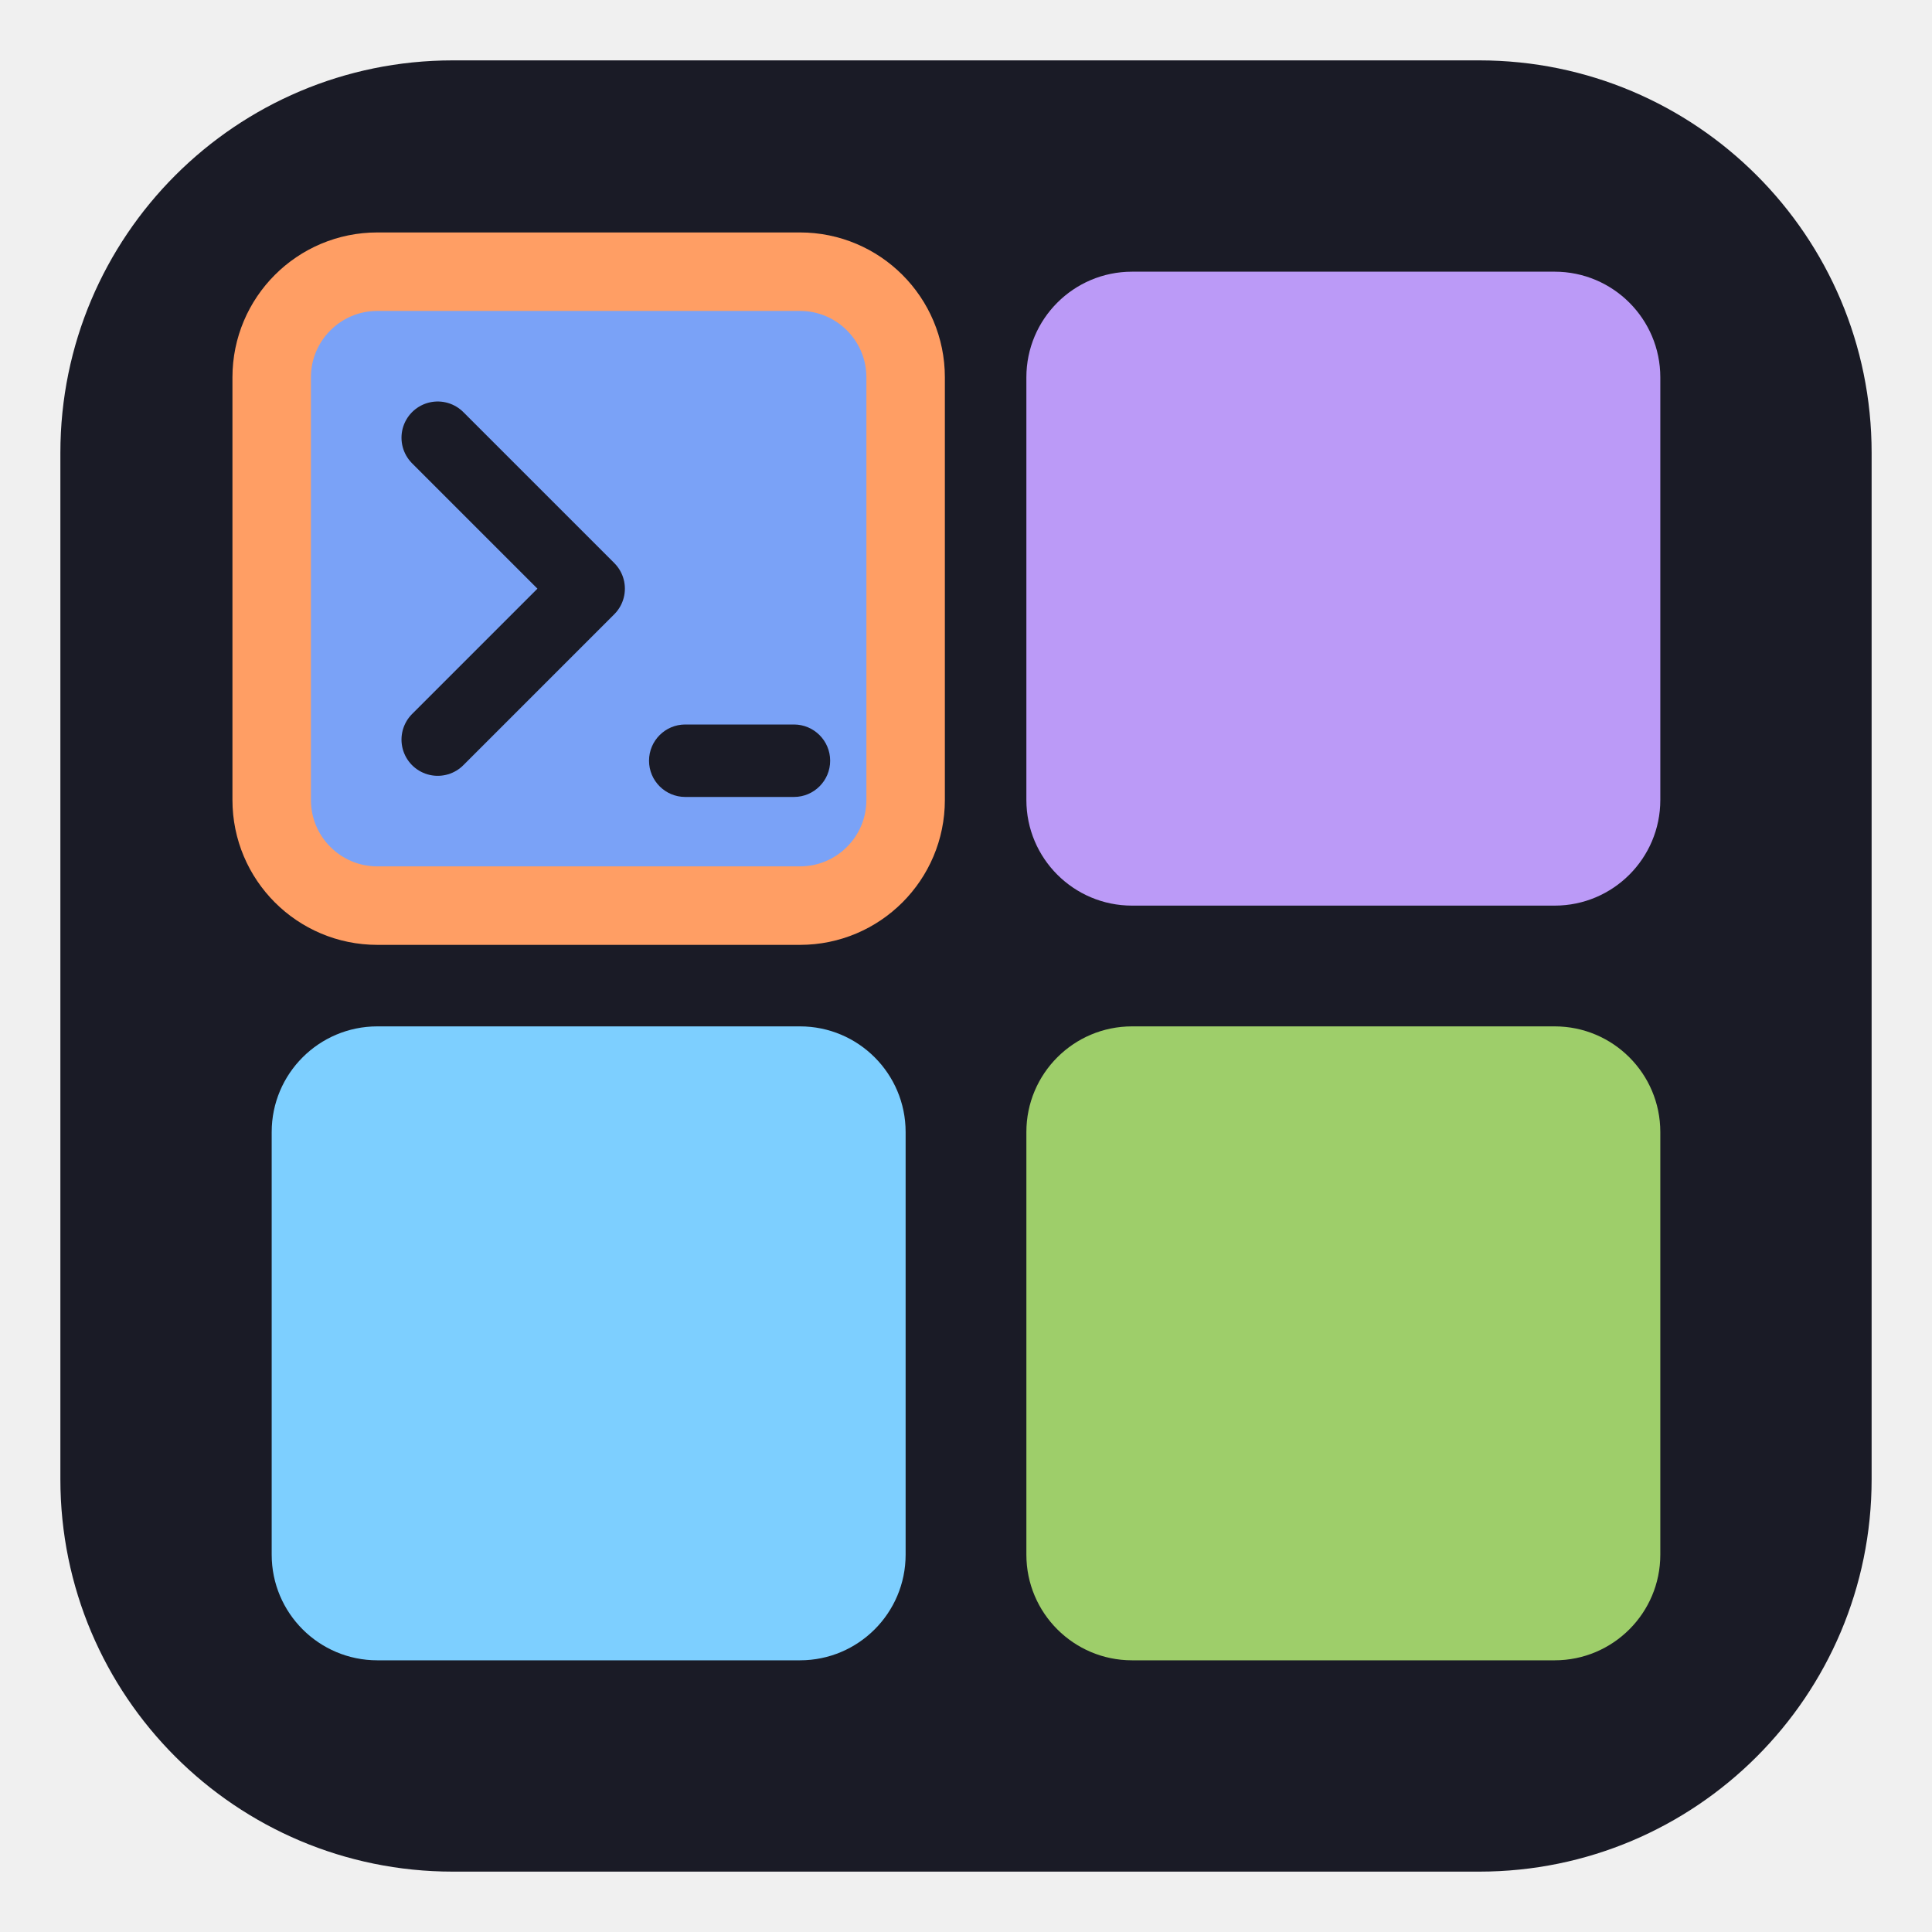
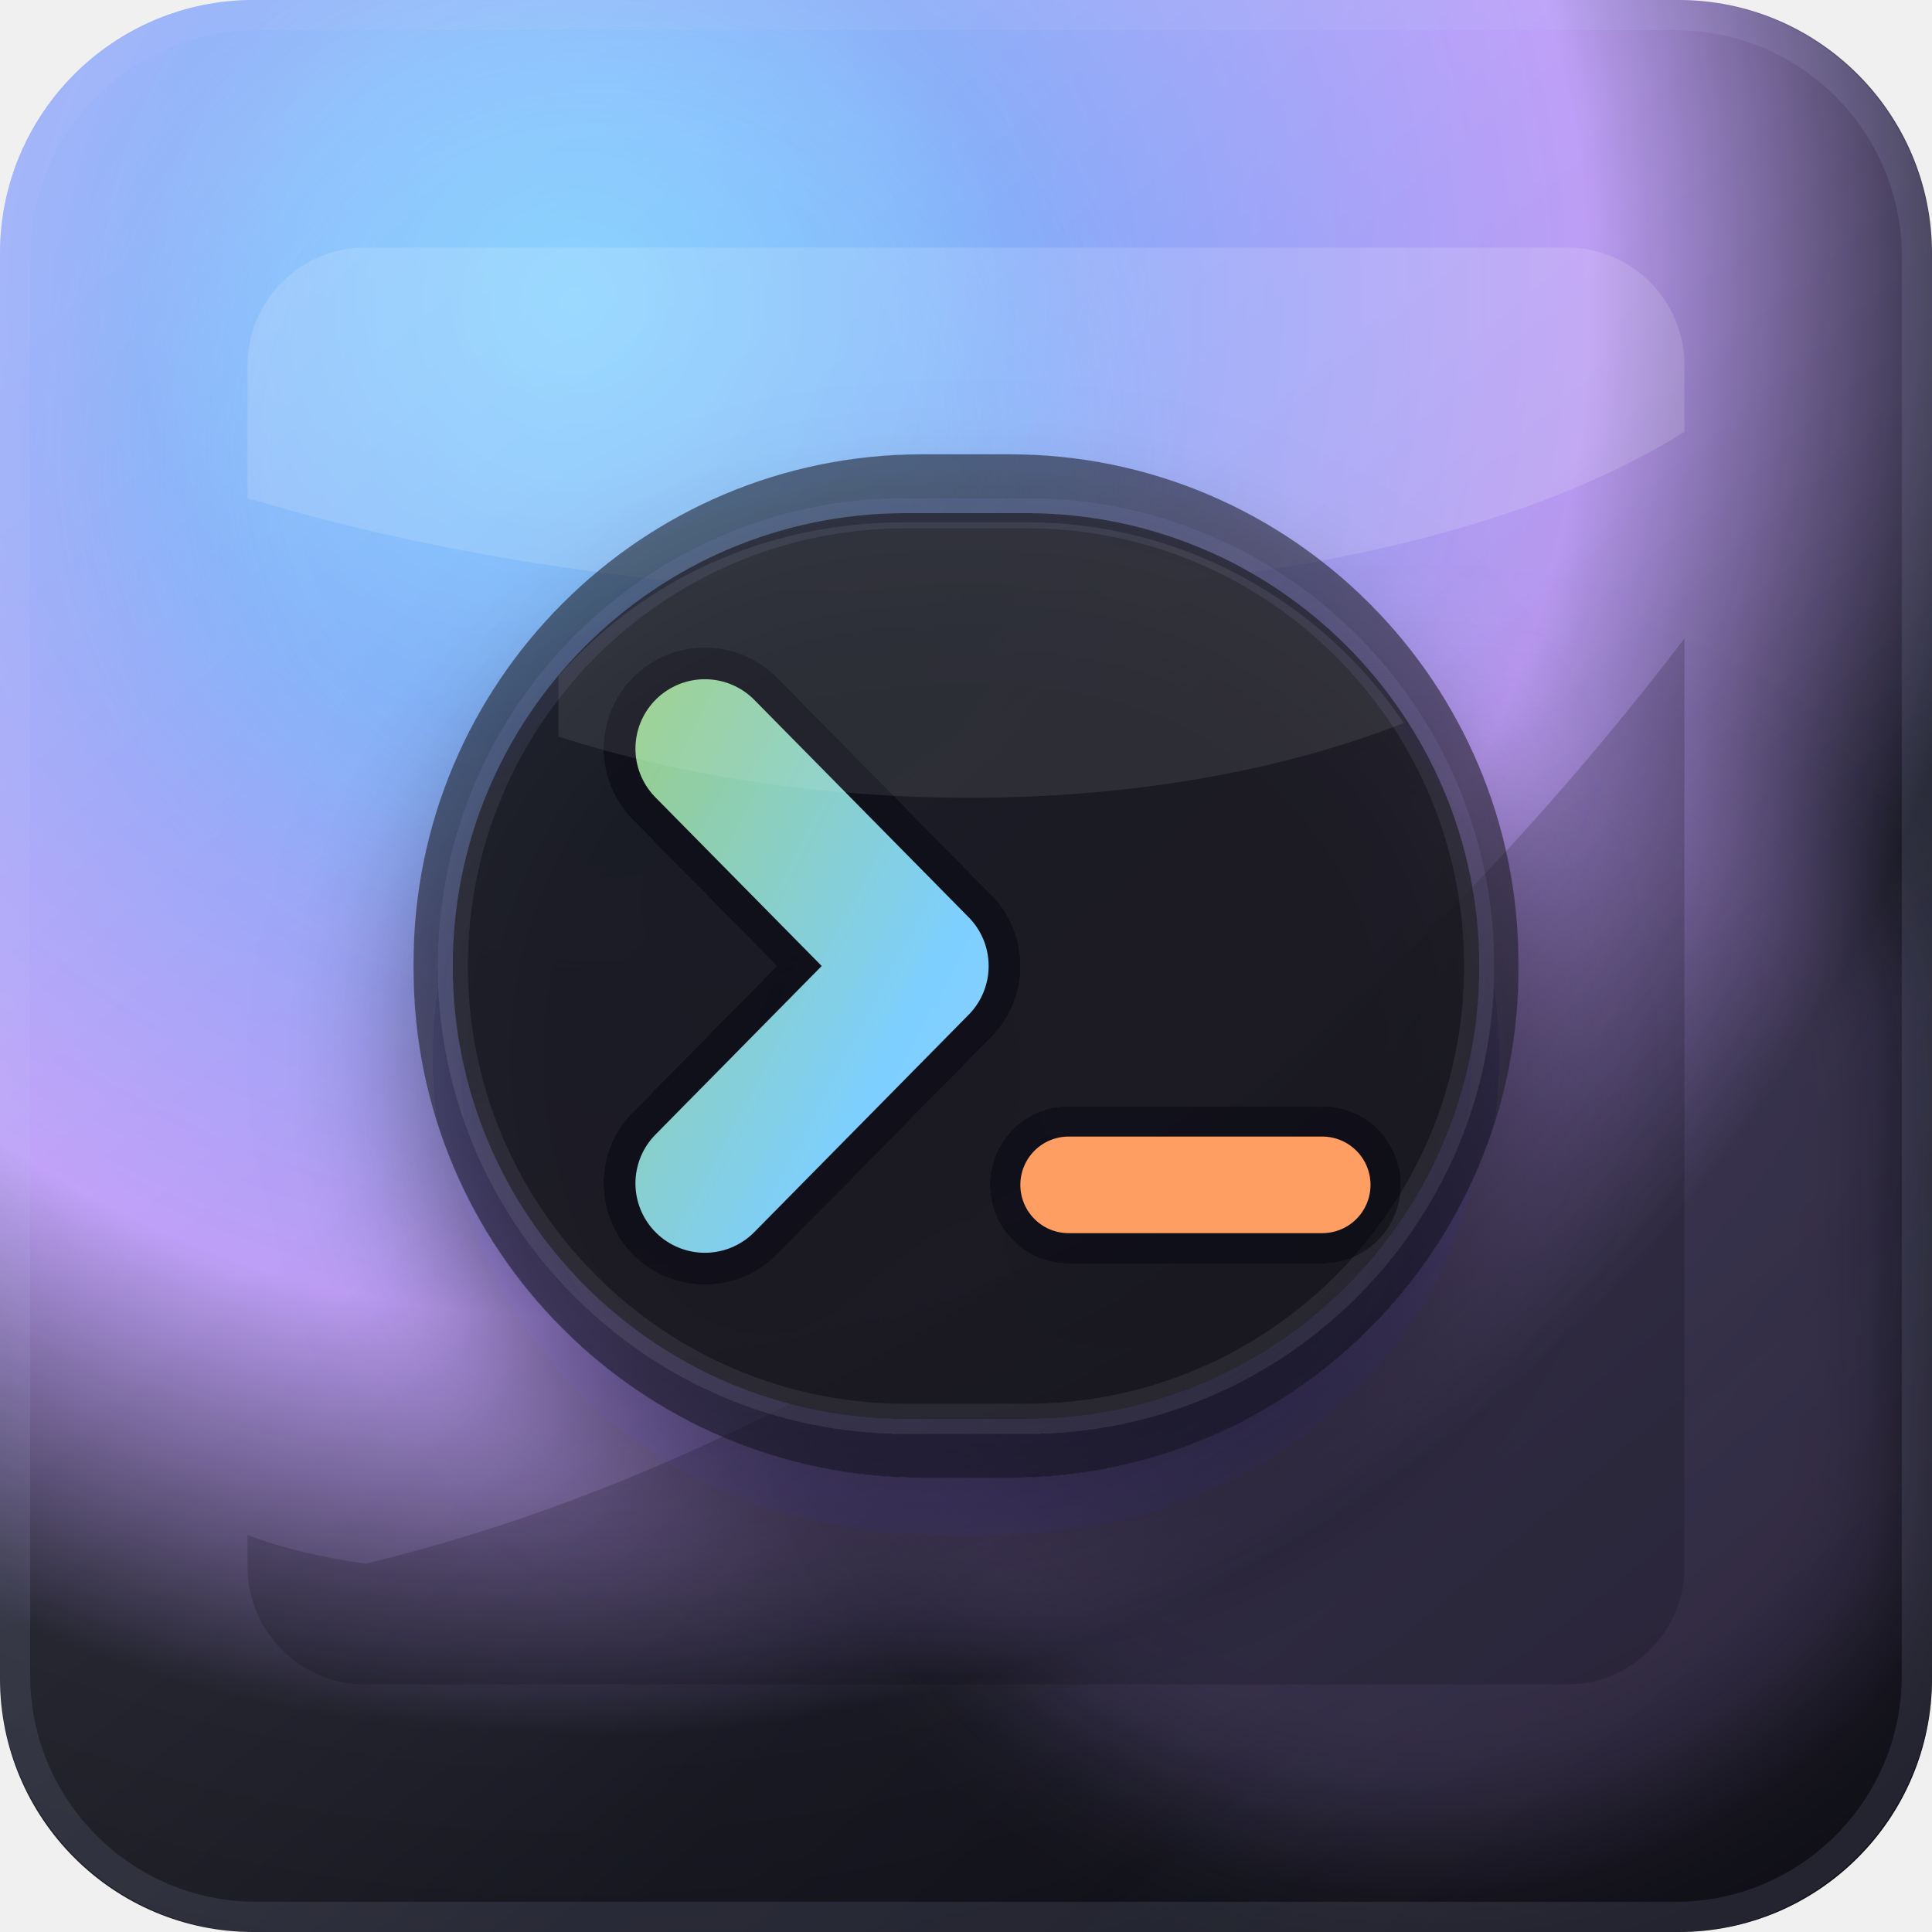
- <svg xmlns="http://www.w3.org/2000/svg" viewBox="0 0 64 64" width="64" height="64">
-   <rect x="2" y="2" width="60" height="60" rx="13" fill="#1a1b26" />
-   <rect x="9" y="9" width="21" height="21" rx="3.5" fill="#7aa2f7" />
-   <rect x="34" y="9" width="21" height="21" rx="3.5" fill="#bb9af7" />
-   <rect x="9" y="34" width="21" height="21" rx="3.5" fill="#7dcfff" />
-   <rect x="34" y="34" width="21" height="21" rx="3.5" fill="#9ece6a" />
-   <path d="M14.5 14.5 l5 5 -5 5" fill="none" stroke="#1a1b26" stroke-width="2.4" stroke-linecap="round" stroke-linejoin="round" />
-   <rect x="21.5" y="24" width="6" height="2.4" rx="1.2" fill="#1a1b26" />
-   <rect x="9" y="9" width="21" height="21" rx="3.5" fill="none" stroke="#ff9e64" stroke-width="2.6" />
+ <svg xmlns="http://www.w3.org/2000/svg" viewBox="0 0 64 64" role="img" aria-labelledby="title desc">
+   <defs>
+     <radialGradient id="gloss5" cx="19" cy="10" r="58" gradientUnits="userSpaceOnUse">
+       <stop offset="0" stop-color="#7dcfff" />
+       <stop offset="0.25" stop-color="#7aa2f7" />
+       <stop offset="0.58" stop-color="#bb9af7" />
+       <stop offset="0.82" stop-color="#1a1b26" />
+       <stop offset="1" stop-color="#16161e" />
+     </radialGradient>
+     <linearGradient id="veil5" x1="9" y1="4" x2="55" y2="58" gradientUnits="userSpaceOnUse">
+       <stop offset="0" stop-color="#ffffff" stop-opacity="0.2" />
+       <stop offset="0.36" stop-color="#ffffff" stop-opacity="0.06" />
+       <stop offset="0.74" stop-color="#05060a" stop-opacity="0.1" />
+       <stop offset="1" stop-color="#05060a" stop-opacity="0.36" />
+     </linearGradient>
+     <linearGradient id="prompt5" x1="16" y1="25" x2="48" y2="42" gradientUnits="userSpaceOnUse">
+       <stop offset="0" stop-color="#9ece6a" />
+       <stop offset="0.46" stop-color="#7dcfff" />
+       <stop offset="1" stop-color="#c0caf5" />
+     </linearGradient>
+     <filter id="shadow5" x="-20%" y="-20%" width="140%" height="145%">
+       <feDropShadow dx="0" dy="3" stdDeviation="2.4" flood-color="#02030a" flood-opacity="0.58" />
+     </filter>
+     <filter id="blur5" x="-40%" y="-40%" width="180%" height="180%">
+       <feGaussianBlur stdDeviation="2.1" />
+     </filter>
+   </defs>
+   <rect width="64" height="64" rx="8.4" fill="url(#gloss5)" />
+   <rect width="64" height="64" rx="8.4" fill="url(#veil5)" />
+   <circle cx="20" cy="15" r="15" fill="#7dcfff" opacity="0.22" filter="url(#blur5)" />
+   <circle cx="47" cy="42" r="19" fill="#bb9af7" opacity="0.2" filter="url(#blur5)" />
+   <path d="M8.2 12.1c0-2.15 1.75-3.9 3.9-3.9h39.8c2.15 0 3.9 1.75 3.9 3.9v2.2c-10.2 6.45-31.75 7-47.6 2.2v-4.4Z" fill="#fff" opacity="0.14" />
+   <path d="M12.1 51.8c13.8-3.3 30.35-13.15 43.7-30.65V51.9c0 2.15-1.75 3.9-3.9 3.9H12.1c-2.15 0-3.9-1.75-3.9-3.9v-1.05c1.2.45 2.5.75 3.9.95Z" fill="#05060a" opacity="0.18" />
+   <g filter="url(#shadow5)">
+     <path d="M13.7 31.9c0-9.3 7.55-16.85 16.85-16.85h2.9c9.3 0 16.85 7.55 16.85 16.85v.2c0 9.3-7.55 16.85-16.85 16.85h-2.9c-9.3 0-16.85-7.55-16.85-16.85v-.2Z" fill="#16161e" opacity="0.55" />
+     <path d="M15 32c0-8.28 6.72-15 15-15h4c8.28 0 15 6.72 15 15s-6.72 15-15 15h-4c-8.28 0-15-6.72-15-15Z" fill="#16161e" opacity="0.82" stroke="#c0caf5" stroke-opacity="0.1" />
+     <path d="m23.35 24.8 7.1 7.2-7.1 7.2" fill="none" stroke="#05060a" stroke-width="6.7" stroke-linecap="round" stroke-linejoin="round" opacity="0.5" />
+     <path d="m23.35 24.8 7.1 7.2-7.1 7.2" fill="none" stroke="url(#prompt5)" stroke-width="4.6" stroke-linecap="round" stroke-linejoin="round" />
+     <path d="M35.4 39.25h8.4" fill="none" stroke="#05060a" stroke-width="5.2" stroke-linecap="round" opacity="0.45" />
+     <path d="M35.4 39.25h8.4" fill="none" stroke="#ff9e64" stroke-width="3.2" stroke-linecap="round" />
+   </g>
+   <path d="M18.5 22.4c2.75-3.15 6.8-5.1 11.5-5.1h4c5.2 0 9.8 2.65 12.5 6.65-8.25 3.25-19.45 3.2-28 .45v-2Z" fill="#fff" opacity="0.08" />
+   <rect x="0.5" y="0.5" width="63" height="63" rx="8" fill="none" stroke="#c0caf5" stroke-opacity="0.11" />
</svg>
